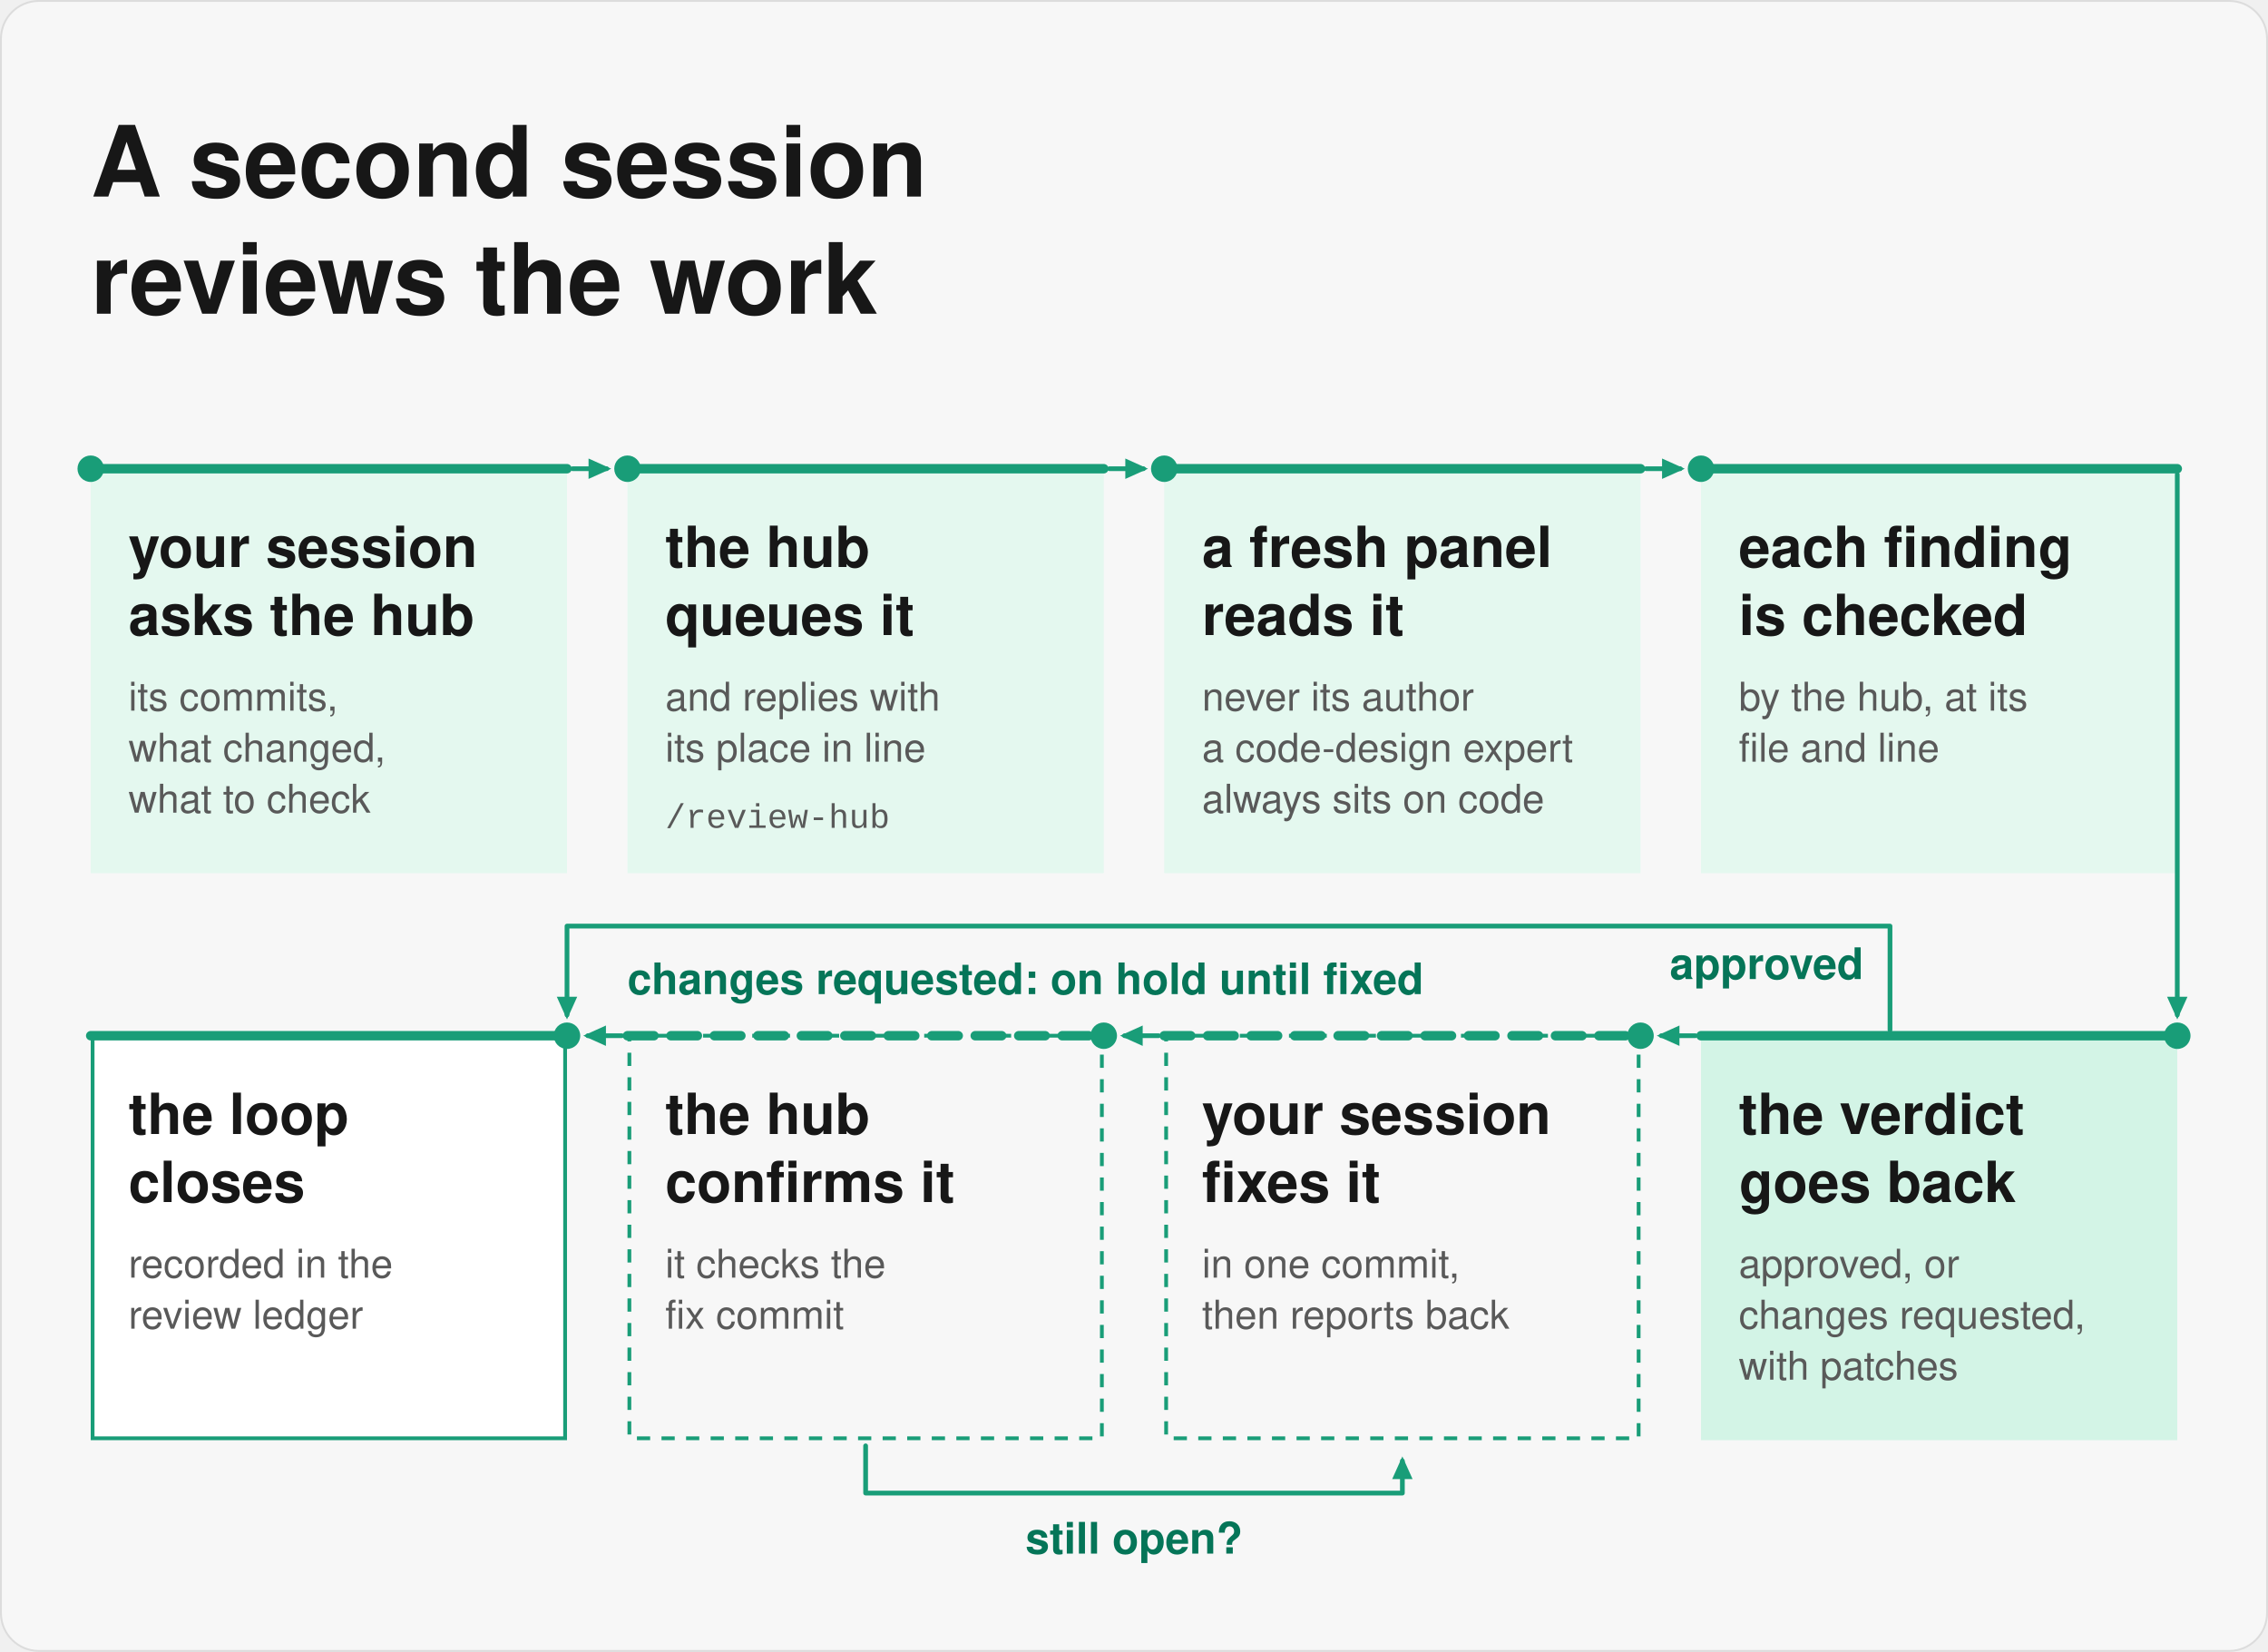
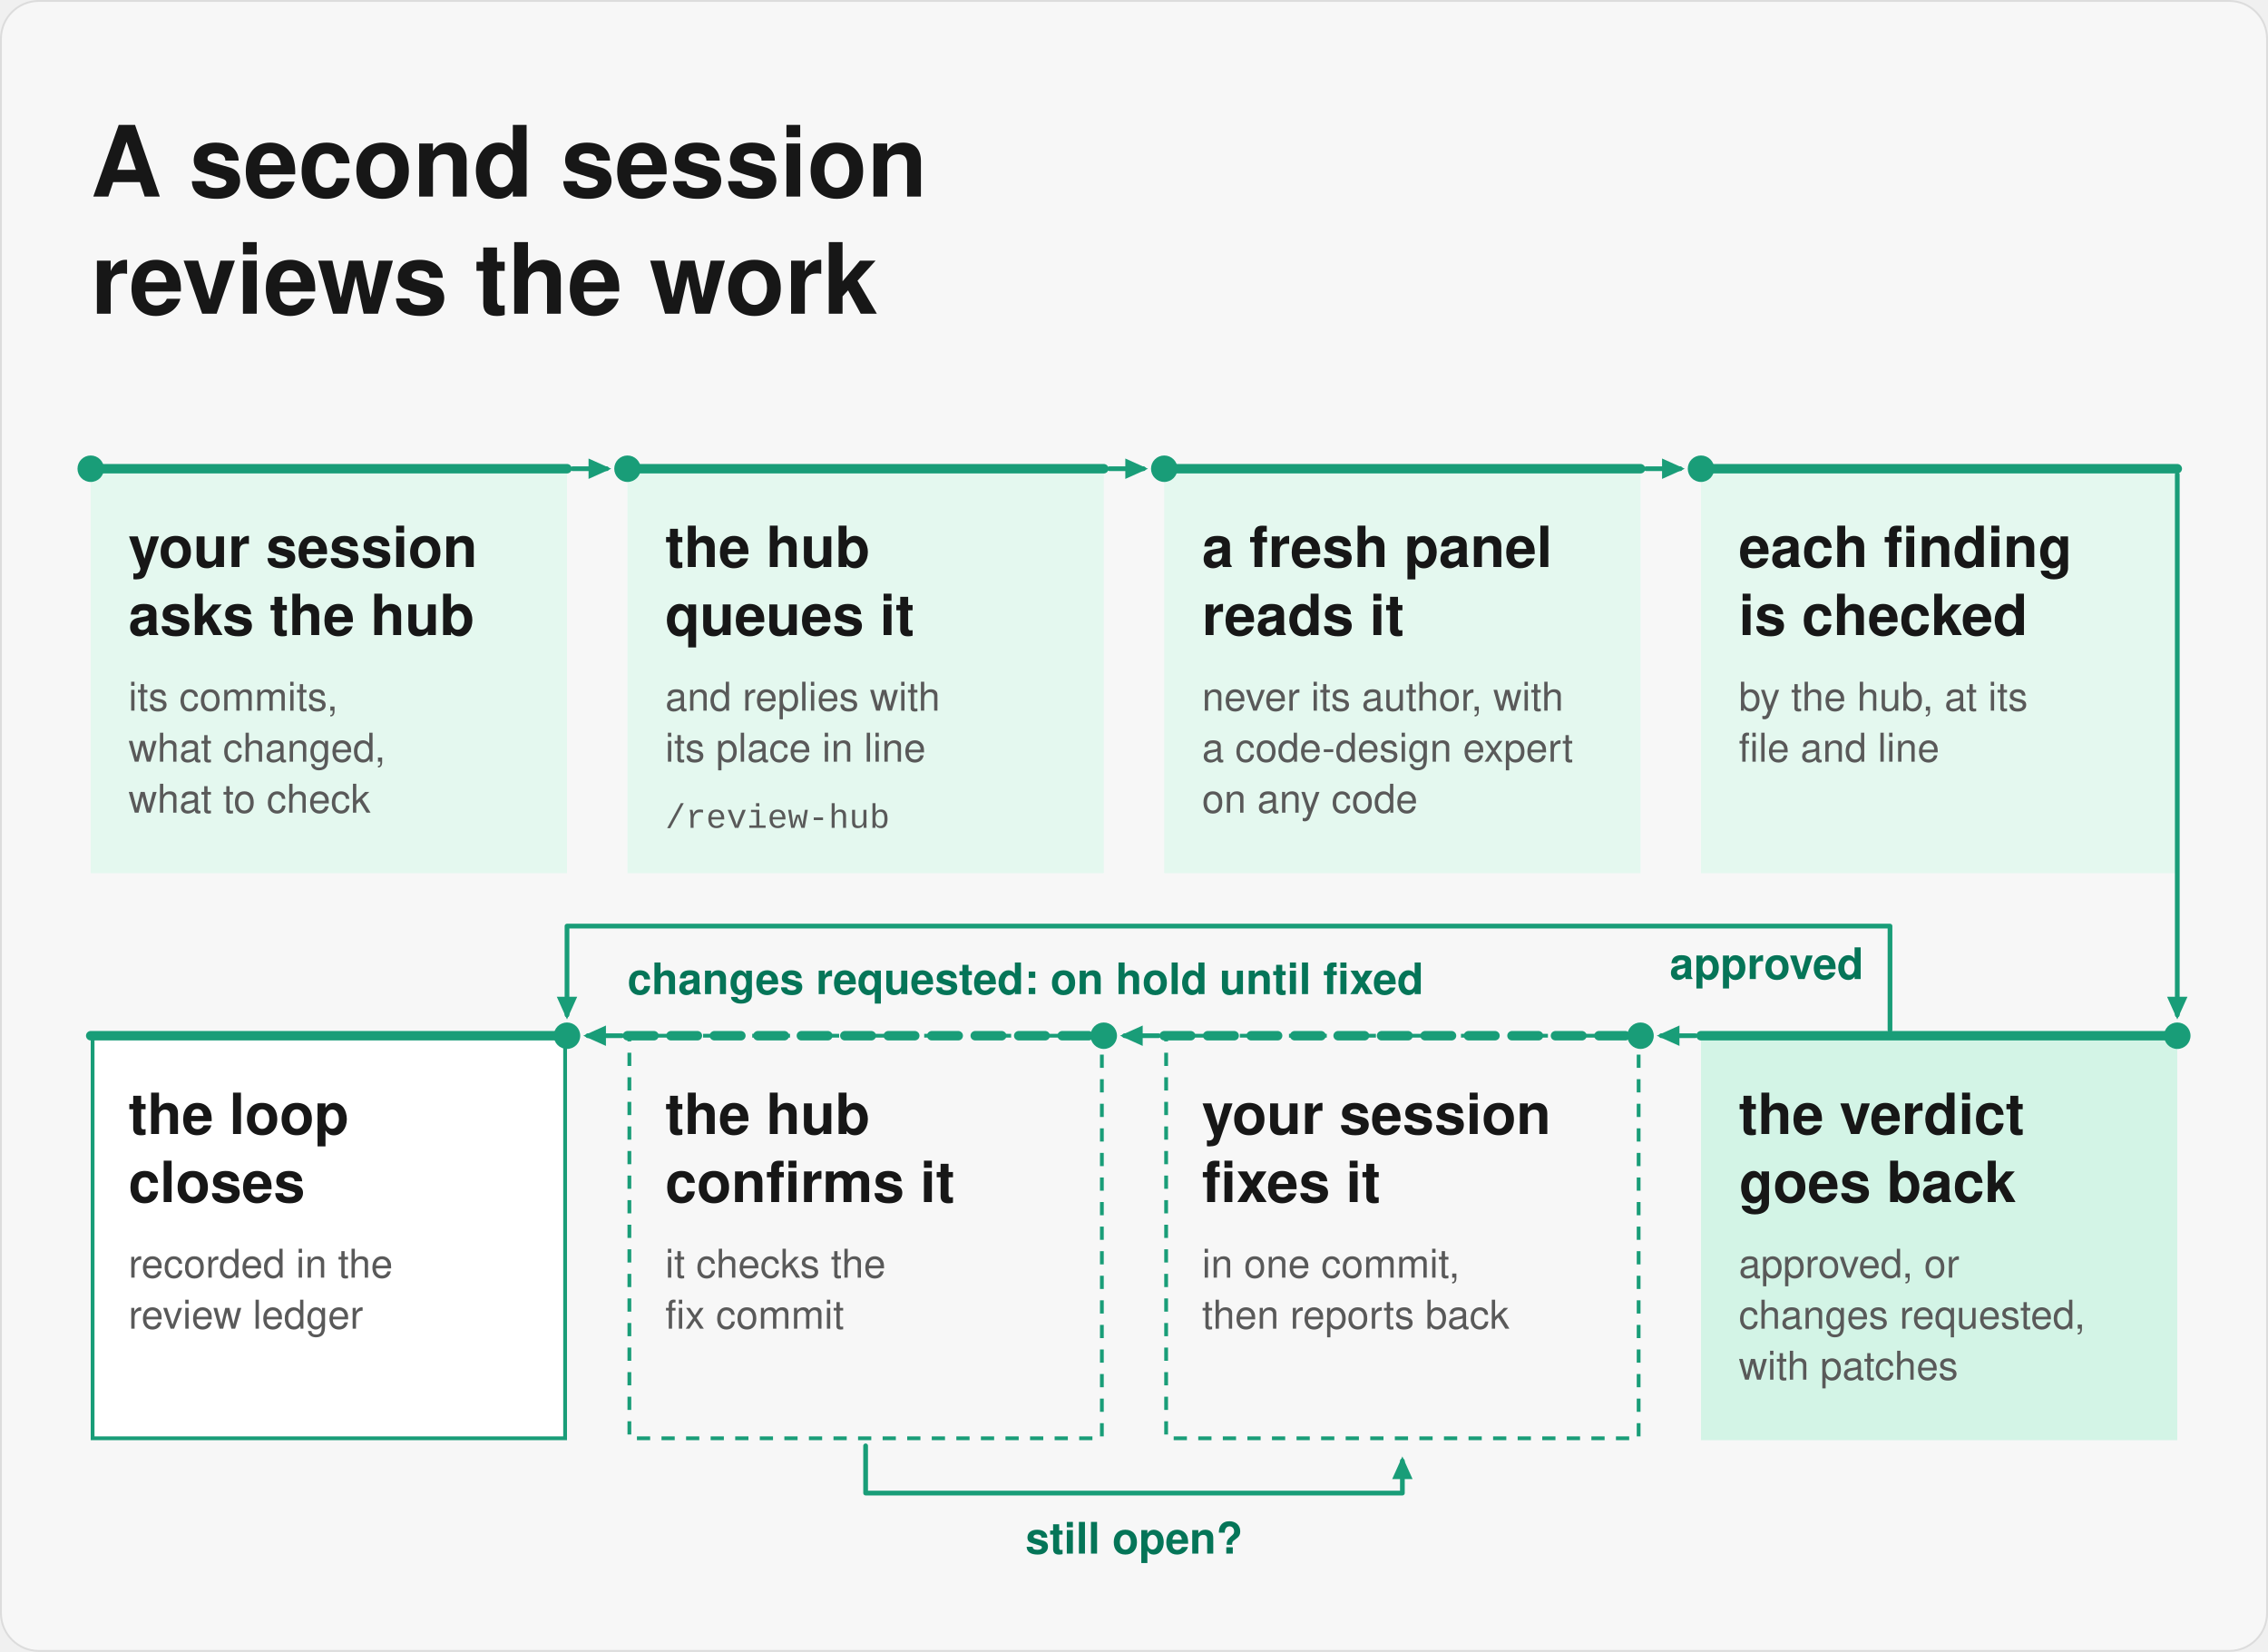
<svg xmlns="http://www.w3.org/2000/svg" viewBox="0 0 1200 874" width="1200" height="874" role="img" aria-labelledby="anjahub-title anjahub-desc">
  <style>
@media (prefers-color-scheme: dark) {
.anjahub-card{fill:#090909;stroke:#2a2a2a}
.anjahub-t{fill:#fafafa}.anjahub-mu{fill:#a3a3a3}
.anjahub-ink{fill:#00c292}
.anjahub-ln{stroke:#00c292}.anjahub-nd{fill:#00c292}
.anjahub-s1{fill:#081614}.anjahub-s2{fill:#081e18}.anjahub-s3{fill:#082820}
.anjahub-mc{fill:#111111;stroke:#00c292}
.anjahub-dc{fill:#090909;stroke:#00c292}
}
</style>
  <defs>
    <marker id="anjahub-head" viewBox="0 0 10 10" refX="8" refY="5" markerWidth="12" markerHeight="12" markerUnits="userSpaceOnUse" orient="auto">
      <path d="M0,0.5 L10,5 L0,9.5 z" fill="#199d78" class="anjahub-nd" />
    </marker>
  </defs>
  <rect x="0.5" y="0.5" width="1199" height="873" rx="20" fill="#f7f7f7" stroke="#dcdcdc" stroke-width="1" class="anjahub-card" />
  <text x="48" y="104" font-family="-apple-system, BlinkMacSystemFont, 'Segoe UI', Helvetica, Arial, sans-serif" font-size="52" font-weight="700" fill="#171717" class="anjahub-t">A second session</text>
  <text x="48" y="166" font-family="-apple-system, BlinkMacSystemFont, 'Segoe UI', Helvetica, Arial, sans-serif" font-size="52" font-weight="700" fill="#171717" class="anjahub-t">reviews the work</text>
  <rect x="48" y="248" width="252" height="214" rx="0" fill="#e4f8ef" class="anjahub-s1" />
  <path d="M48,248 L300,248" fill="none" stroke="#199d78" stroke-width="5" stroke-linecap="round" stroke-linejoin="round" class="anjahub-ln" />
  <circle cx="48" cy="248" r="7" fill="#199d78" class="anjahub-nd" />
  <text x="68" y="300" font-family="-apple-system, BlinkMacSystemFont, 'Segoe UI', Helvetica, Arial, sans-serif" font-size="30" font-weight="650" fill="#171717" class="anjahub-t">your session</text>
  <text x="68" y="336" font-family="-apple-system, BlinkMacSystemFont, 'Segoe UI', Helvetica, Arial, sans-serif" font-size="30" font-weight="650" fill="#171717" class="anjahub-t">asks the hub</text>
  <text x="68" y="376" font-family="-apple-system, BlinkMacSystemFont, 'Segoe UI', Helvetica, Arial, sans-serif" font-size="21" fill="#595959" class="anjahub-mu">its commits,</text>
  <text x="68" y="403" font-family="-apple-system, BlinkMacSystemFont, 'Segoe UI', Helvetica, Arial, sans-serif" font-size="21" fill="#595959" class="anjahub-mu">what changed,</text>
  <text x="68" y="430" font-family="-apple-system, BlinkMacSystemFont, 'Segoe UI', Helvetica, Arial, sans-serif" font-size="21" fill="#595959" class="anjahub-mu">what to check</text>
  <rect x="332" y="248" width="252" height="214" rx="0" fill="#e4f8ef" class="anjahub-s1" />
  <path d="M332,248 L584,248" fill="none" stroke="#199d78" stroke-width="5" stroke-linecap="round" stroke-linejoin="round" class="anjahub-ln" />
  <circle cx="332" cy="248" r="7" fill="#199d78" class="anjahub-nd" />
  <text x="352" y="300" font-family="-apple-system, BlinkMacSystemFont, 'Segoe UI', Helvetica, Arial, sans-serif" font-size="30" font-weight="650" fill="#171717" class="anjahub-t">the hub</text>
  <text x="352" y="336" font-family="-apple-system, BlinkMacSystemFont, 'Segoe UI', Helvetica, Arial, sans-serif" font-size="30" font-weight="650" fill="#171717" class="anjahub-t">queues it</text>
  <text x="352" y="376" font-family="-apple-system, BlinkMacSystemFont, 'Segoe UI', Helvetica, Arial, sans-serif" font-size="21" fill="#595959" class="anjahub-mu">and replies with</text>
  <text x="352" y="403" font-family="-apple-system, BlinkMacSystemFont, 'Segoe UI', Helvetica, Arial, sans-serif" font-size="21" fill="#595959" class="anjahub-mu">its place in line</text>
  <text x="352" y="438" font-family="ui-monospace, SFMono-Regular, 'SF Mono', Menlo, Consolas, 'Liberation Mono', monospace" font-size="18" fill="#595959" class="anjahub-mu">/review-hub</text>
  <rect x="616" y="248" width="252" height="214" rx="0" fill="#e4f8ef" class="anjahub-s1" />
  <path d="M616,248 L868,248" fill="none" stroke="#199d78" stroke-width="5" stroke-linecap="round" stroke-linejoin="round" class="anjahub-ln" />
  <circle cx="616" cy="248" r="7" fill="#199d78" class="anjahub-nd" />
  <text x="636" y="300" font-family="-apple-system, BlinkMacSystemFont, 'Segoe UI', Helvetica, Arial, sans-serif" font-size="30" font-weight="650" fill="#171717" class="anjahub-t">a fresh panel</text>
  <text x="636" y="336" font-family="-apple-system, BlinkMacSystemFont, 'Segoe UI', Helvetica, Arial, sans-serif" font-size="30" font-weight="650" fill="#171717" class="anjahub-t">reads it</text>
-   <text x="636" y="376" font-family="-apple-system, BlinkMacSystemFont, 'Segoe UI', Helvetica, Arial, sans-serif" font-size="21" fill="#595959" class="anjahub-mu">never its author</text>
+   <text x="636" y="376" font-family="-apple-system, BlinkMacSystemFont, 'Segoe UI', Helvetica, Arial, sans-serif" font-size="21" fill="#595959" class="anjahub-mu">never its author, with</text>
  <text x="636" y="403" font-family="-apple-system, BlinkMacSystemFont, 'Segoe UI', Helvetica, Arial, sans-serif" font-size="21" fill="#595959" class="anjahub-mu">a code-design expert</text>
-   <text x="636" y="430" font-family="-apple-system, BlinkMacSystemFont, 'Segoe UI', Helvetica, Arial, sans-serif" font-size="21" fill="#595959" class="anjahub-mu">always sits on code</text>
+   <text x="636" y="430" font-family="-apple-system, BlinkMacSystemFont, 'Segoe UI', Helvetica, Arial, sans-serif" font-size="21" fill="#595959" class="anjahub-mu">on any code</text>
  <rect x="900" y="248" width="252" height="214" rx="0" fill="#e4f8ef" class="anjahub-s1" />
  <path d="M900,248 L1152,248" fill="none" stroke="#199d78" stroke-width="5" stroke-linecap="round" stroke-linejoin="round" class="anjahub-ln" />
  <circle cx="900" cy="248" r="7" fill="#199d78" class="anjahub-nd" />
  <text x="920" y="300" font-family="-apple-system, BlinkMacSystemFont, 'Segoe UI', Helvetica, Arial, sans-serif" font-size="30" font-weight="650" fill="#171717" class="anjahub-t">each finding</text>
  <text x="920" y="336" font-family="-apple-system, BlinkMacSystemFont, 'Segoe UI', Helvetica, Arial, sans-serif" font-size="30" font-weight="650" fill="#171717" class="anjahub-t">is checked</text>
  <text x="920" y="376" font-family="-apple-system, BlinkMacSystemFont, 'Segoe UI', Helvetica, Arial, sans-serif" font-size="21" fill="#595959" class="anjahub-mu">by the hub, at its</text>
  <text x="920" y="403" font-family="-apple-system, BlinkMacSystemFont, 'Segoe UI', Helvetica, Arial, sans-serif" font-size="21" fill="#595959" class="anjahub-mu">file and line</text>
  <path d="M303,248 L321,248" fill="none" stroke="#199d78" stroke-width="2.5" stroke-linecap="round" stroke-linejoin="round" class="anjahub-ln" marker-end="url(#anjahub-head)" />
  <path d="M587,248 L605,248" fill="none" stroke="#199d78" stroke-width="2.5" stroke-linecap="round" stroke-linejoin="round" class="anjahub-ln" marker-end="url(#anjahub-head)" />
  <path d="M871,248 L889,248" fill="none" stroke="#199d78" stroke-width="2.5" stroke-linecap="round" stroke-linejoin="round" class="anjahub-ln" marker-end="url(#anjahub-head)" />
  <path d="M1152,251 L1152,537" fill="none" stroke="#199d78" stroke-width="2.5" stroke-linecap="round" stroke-linejoin="round" class="anjahub-ln" marker-end="url(#anjahub-head)" />
  <rect x="900" y="548" width="252" height="214" rx="0" fill="#d3f4e6" class="anjahub-s2" />
  <path d="M900,548 L1152,548" fill="none" stroke="#199d78" stroke-width="5" stroke-linecap="round" stroke-linejoin="round" class="anjahub-ln" />
  <circle cx="1152" cy="548" r="7" fill="#199d78" class="anjahub-nd" />
  <text x="920" y="600" font-family="-apple-system, BlinkMacSystemFont, 'Segoe UI', Helvetica, Arial, sans-serif" font-size="30" font-weight="650" fill="#171717" class="anjahub-t">the verdict</text>
  <text x="920" y="636" font-family="-apple-system, BlinkMacSystemFont, 'Segoe UI', Helvetica, Arial, sans-serif" font-size="30" font-weight="650" fill="#171717" class="anjahub-t">goes back</text>
  <text x="920" y="676" font-family="-apple-system, BlinkMacSystemFont, 'Segoe UI', Helvetica, Arial, sans-serif" font-size="21" fill="#595959" class="anjahub-mu">approved, or</text>
  <text x="920" y="703" font-family="-apple-system, BlinkMacSystemFont, 'Segoe UI', Helvetica, Arial, sans-serif" font-size="21" fill="#595959" class="anjahub-mu">changes requested,</text>
  <text x="920" y="730" font-family="-apple-system, BlinkMacSystemFont, 'Segoe UI', Helvetica, Arial, sans-serif" font-size="21" fill="#595959" class="anjahub-mu">with patches</text>
  <text x="332" y="526" font-family="-apple-system, BlinkMacSystemFont, 'Segoe UI', Helvetica, Arial, sans-serif" font-size="23" font-weight="650" fill="#057558" class="anjahub-ink">changes requested: on hold until fixed</text>
  <rect x="617" y="548" width="250" height="213" rx="0" fill="#f7f7f7" stroke="#199d78" stroke-width="2" stroke-dasharray="7 6" class="anjahub-dc" />
  <path d="M616,548 L868,548" fill="none" stroke="#199d78" stroke-width="5" stroke-linecap="round" stroke-linejoin="round" stroke-dasharray="14 9" class="anjahub-ln" />
  <circle cx="868" cy="548" r="7" fill="#199d78" class="anjahub-nd" />
  <text x="636" y="600" font-family="-apple-system, BlinkMacSystemFont, 'Segoe UI', Helvetica, Arial, sans-serif" font-size="30" font-weight="650" fill="#171717" class="anjahub-t">your session</text>
  <text x="636" y="636" font-family="-apple-system, BlinkMacSystemFont, 'Segoe UI', Helvetica, Arial, sans-serif" font-size="30" font-weight="650" fill="#171717" class="anjahub-t">fixes it</text>
  <text x="636" y="676" font-family="-apple-system, BlinkMacSystemFont, 'Segoe UI', Helvetica, Arial, sans-serif" font-size="21" fill="#595959" class="anjahub-mu">in one commit,</text>
  <text x="636" y="703" font-family="-apple-system, BlinkMacSystemFont, 'Segoe UI', Helvetica, Arial, sans-serif" font-size="21" fill="#595959" class="anjahub-mu">then reports back</text>
  <rect x="333" y="548" width="250" height="213" rx="0" fill="#f7f7f7" stroke="#199d78" stroke-width="2" stroke-dasharray="7 6" class="anjahub-dc" />
  <path d="M332,548 L584,548" fill="none" stroke="#199d78" stroke-width="5" stroke-linecap="round" stroke-linejoin="round" stroke-dasharray="14 9" class="anjahub-ln" />
  <circle cx="584" cy="548" r="7" fill="#199d78" class="anjahub-nd" />
  <text x="352" y="600" font-family="-apple-system, BlinkMacSystemFont, 'Segoe UI', Helvetica, Arial, sans-serif" font-size="30" font-weight="650" fill="#171717" class="anjahub-t">the hub</text>
  <text x="352" y="636" font-family="-apple-system, BlinkMacSystemFont, 'Segoe UI', Helvetica, Arial, sans-serif" font-size="30" font-weight="650" fill="#171717" class="anjahub-t">confirms it</text>
  <text x="352" y="676" font-family="-apple-system, BlinkMacSystemFont, 'Segoe UI', Helvetica, Arial, sans-serif" font-size="21" fill="#595959" class="anjahub-mu">it checks the</text>
  <text x="352" y="703" font-family="-apple-system, BlinkMacSystemFont, 'Segoe UI', Helvetica, Arial, sans-serif" font-size="21" fill="#595959" class="anjahub-mu">fix commit</text>
  <rect x="49" y="548" width="250" height="213" rx="0" fill="#ffffff" stroke="#199d78" stroke-width="2" class="anjahub-mc" />
  <path d="M48,548 L300,548" fill="none" stroke="#199d78" stroke-width="5" stroke-linecap="round" stroke-linejoin="round" class="anjahub-ln" />
  <circle cx="300" cy="548" r="7" fill="#199d78" class="anjahub-nd" />
  <text x="68" y="600" font-family="-apple-system, BlinkMacSystemFont, 'Segoe UI', Helvetica, Arial, sans-serif" font-size="30" font-weight="650" fill="#171717" class="anjahub-t">the loop</text>
  <text x="68" y="636" font-family="-apple-system, BlinkMacSystemFont, 'Segoe UI', Helvetica, Arial, sans-serif" font-size="30" font-weight="650" fill="#171717" class="anjahub-t">closes</text>
  <text x="68" y="676" font-family="-apple-system, BlinkMacSystemFont, 'Segoe UI', Helvetica, Arial, sans-serif" font-size="21" fill="#595959" class="anjahub-mu">recorded in the</text>
  <text x="68" y="703" font-family="-apple-system, BlinkMacSystemFont, 'Segoe UI', Helvetica, Arial, sans-serif" font-size="21" fill="#595959" class="anjahub-mu">review ledger</text>
  <path d="M897,548 L879,548" fill="none" stroke="#199d78" stroke-width="2.5" stroke-linecap="round" stroke-linejoin="round" class="anjahub-ln" marker-end="url(#anjahub-head)" />
  <path d="M613,548 L595,548" fill="none" stroke="#199d78" stroke-width="2.5" stroke-linecap="round" stroke-linejoin="round" class="anjahub-ln" marker-end="url(#anjahub-head)" />
  <path d="M329,548 L311,548" fill="none" stroke="#199d78" stroke-width="2.5" stroke-linecap="round" stroke-linejoin="round" class="anjahub-ln" marker-end="url(#anjahub-head)" />
  <path d="M1000,545 L1000,490 L300,490 L300,537" fill="none" stroke="#199d78" stroke-width="2.5" stroke-linecap="round" stroke-linejoin="round" class="anjahub-ln" marker-end="url(#anjahub-head)" />
  <text x="986" y="518" font-family="-apple-system, BlinkMacSystemFont, 'Segoe UI', Helvetica, Arial, sans-serif" font-size="23" font-weight="650" text-anchor="end" fill="#057558" class="anjahub-ink">approved</text>
  <path d="M458,765 L458,790 L742,790 L742,773" fill="none" stroke="#199d78" stroke-width="2.5" stroke-linecap="round" stroke-linejoin="round" class="anjahub-ln" marker-end="url(#anjahub-head)" />
  <text x="600" y="822" font-family="-apple-system, BlinkMacSystemFont, 'Segoe UI', Helvetica, Arial, sans-serif" font-size="23" font-weight="650" text-anchor="middle" fill="#057558" class="anjahub-ink">still open?</text>
</svg>
